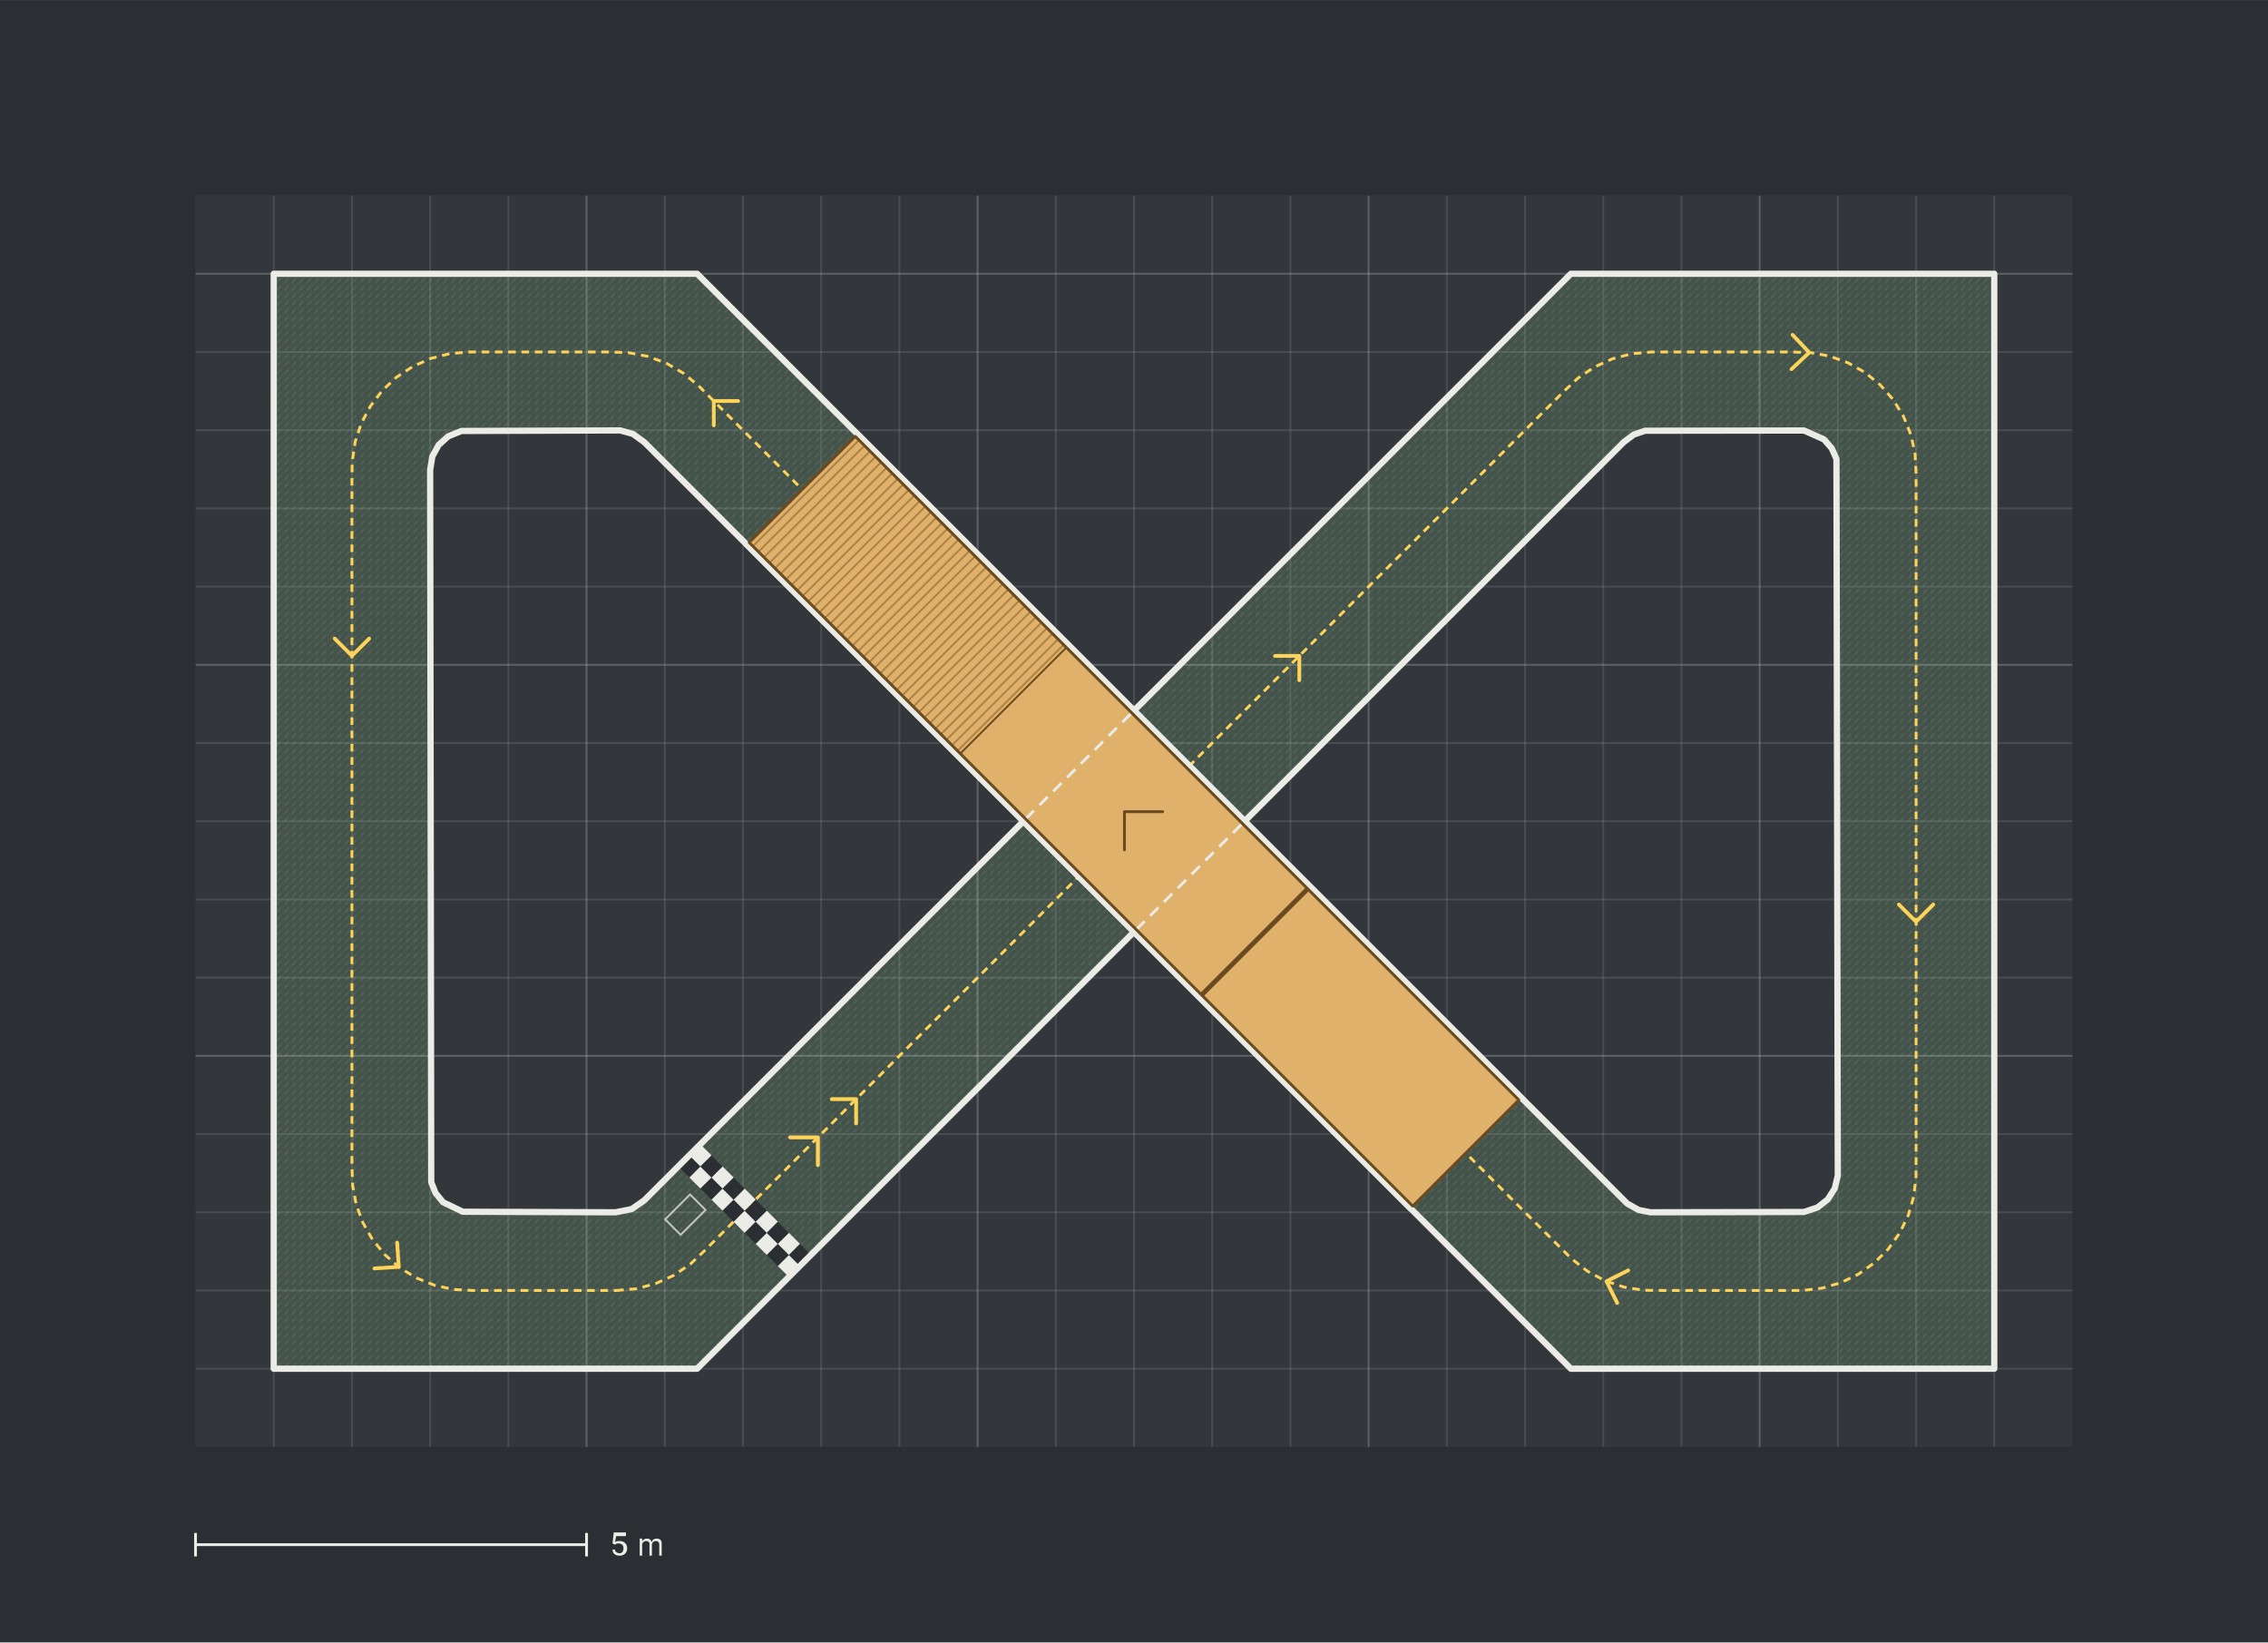
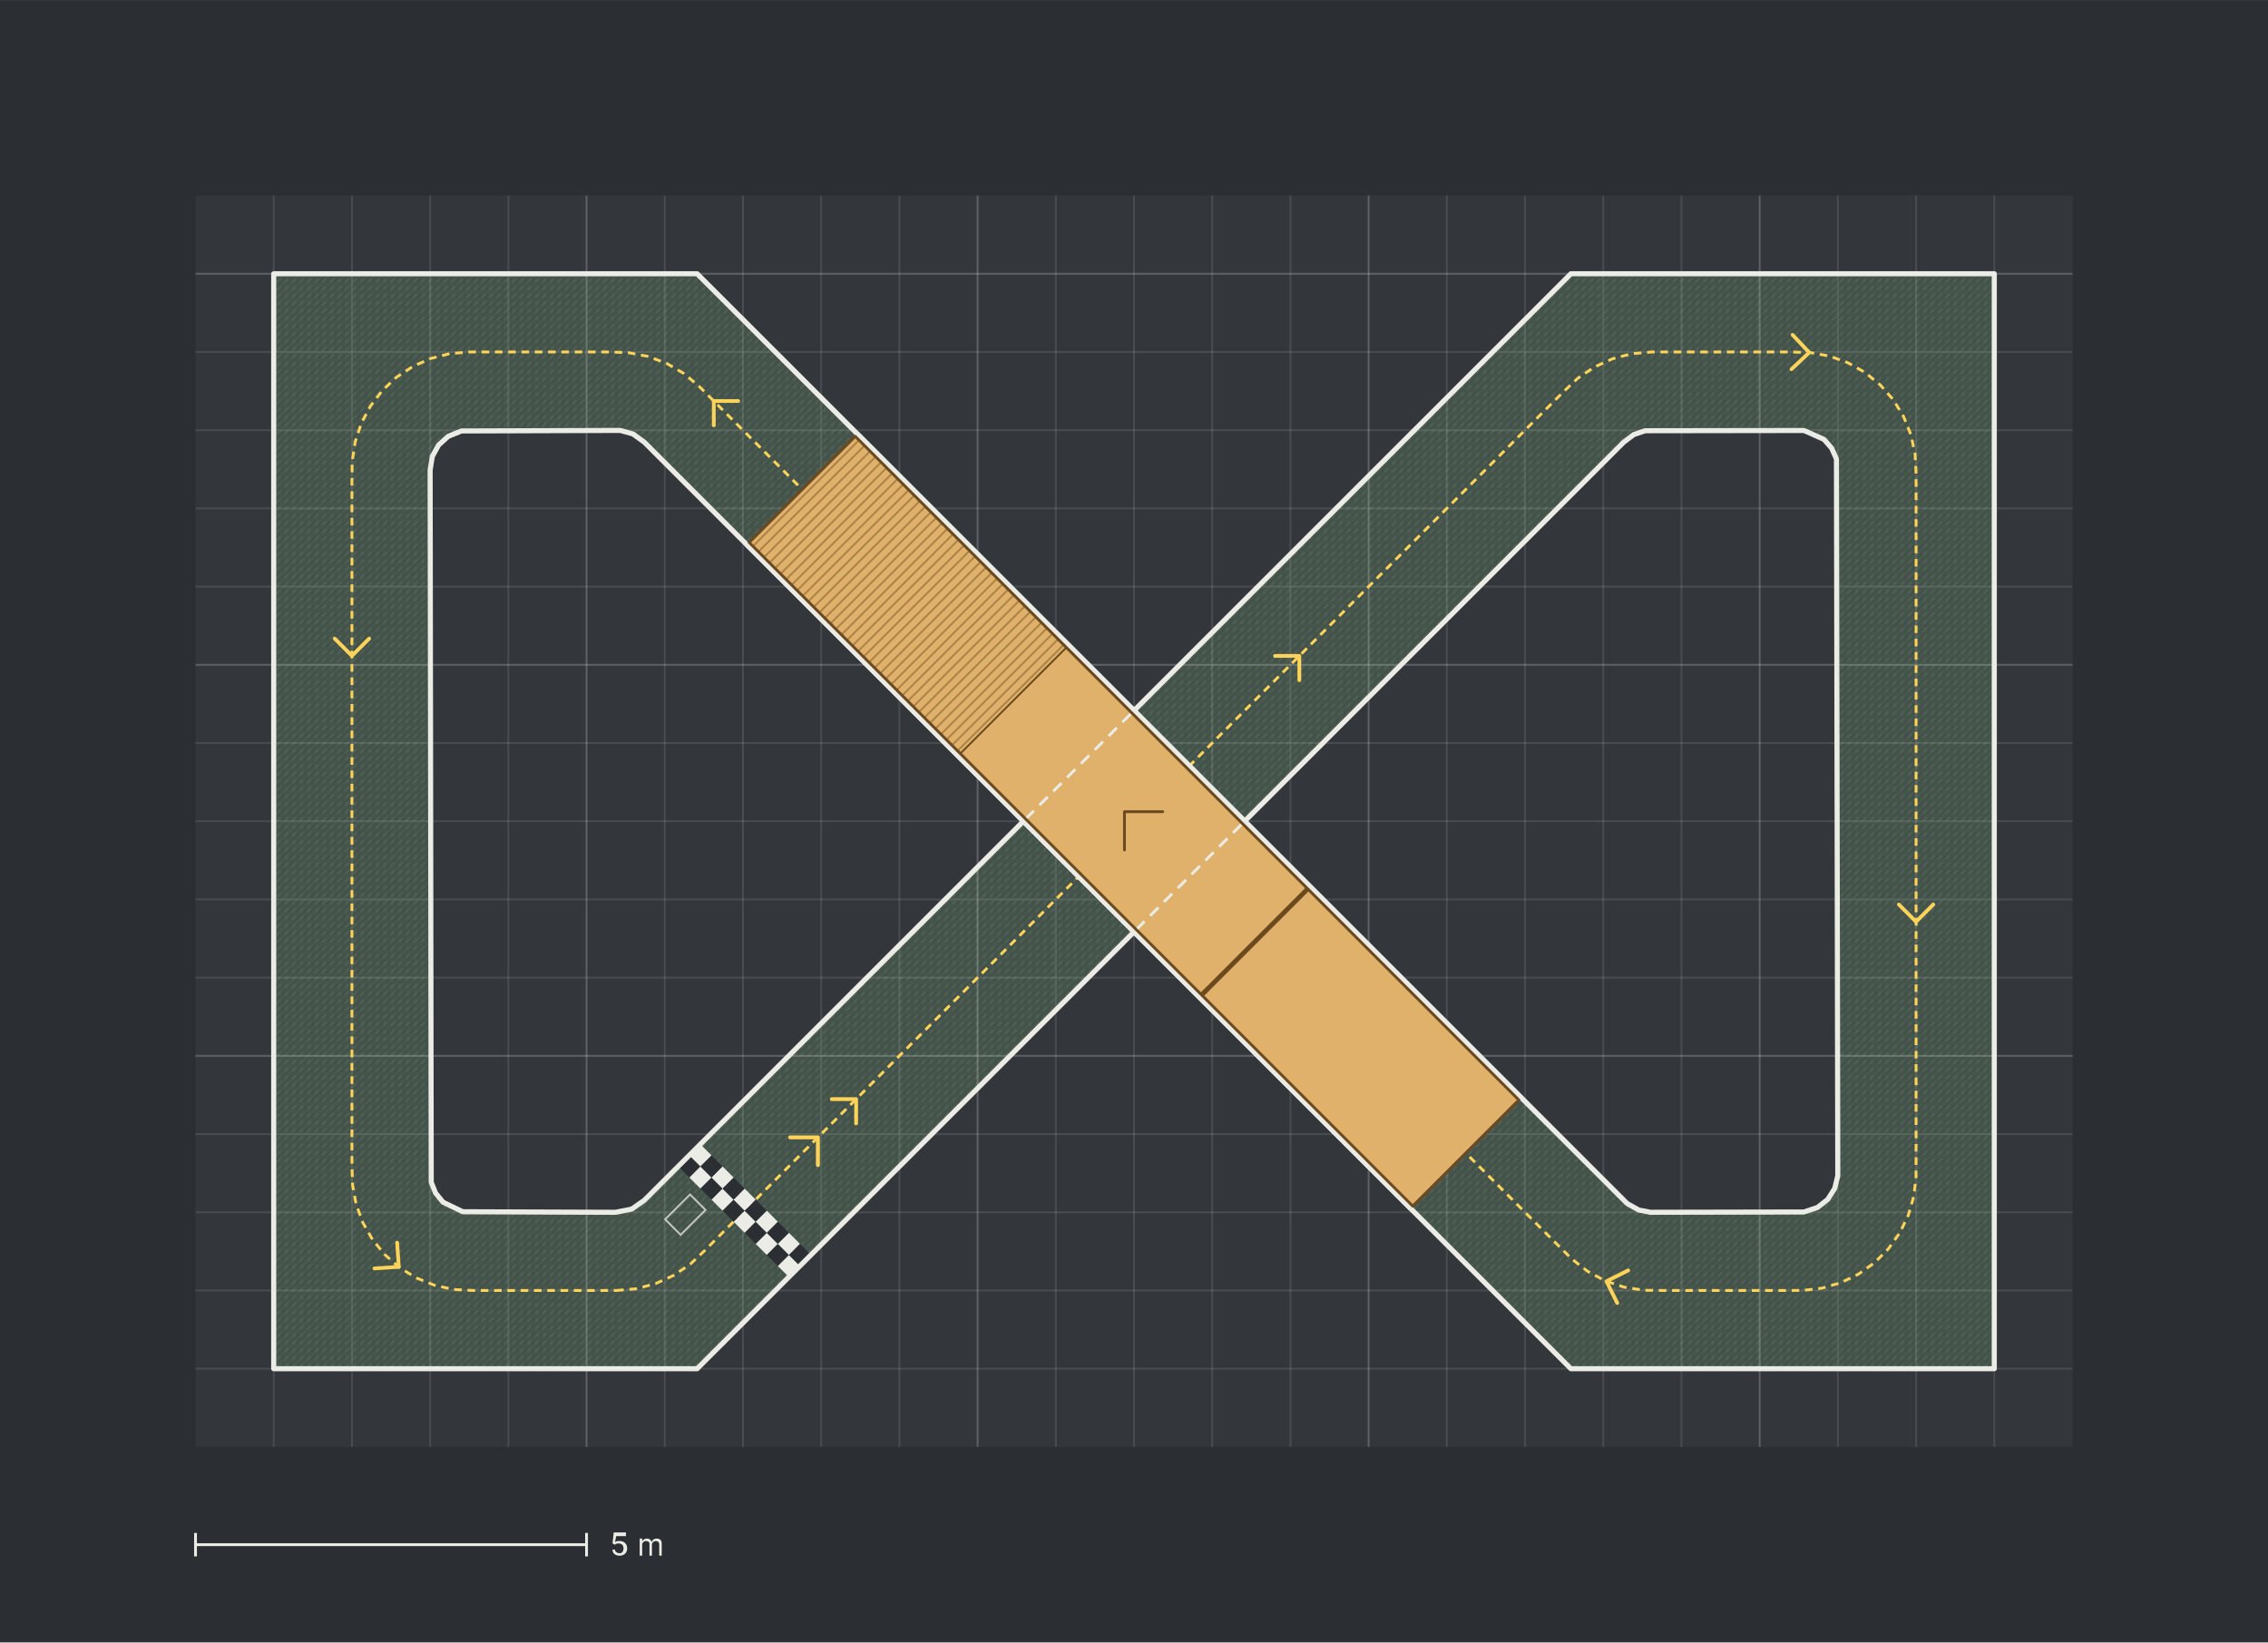
<svg xmlns="http://www.w3.org/2000/svg" width="1200" height="869" viewBox="-14.5 -10.5 29 21">
  <rect class="p-floor" x="-14.5" y="-10.5" width="29" height="21" fill="#2b2e32" />
  <defs>
    <pattern id="plan-carpet-tex" patternUnits="userSpaceOnUse" width="0.097" height="0.097">
      <path d="M0 0.097 L0.048 0.048" stroke="#ecece6" stroke-opacity="0.07" stroke-width="0.021" />
      <path d="M0.048 0.097 L0.097 0.048" stroke="#2b2e32" stroke-opacity="0.16" stroke-width="0.021" />
      <path d="M0 0.048 L0.048 0" stroke="#2b2e32" stroke-opacity="0.12" stroke-width="0.017" />
    </pattern>
    <pattern id="plan-hatch" patternUnits="userSpaceOnUse" width="0.25" height="0.25" patternTransform="rotate(45)">
      <path d="M0 0 L0 0.25" stroke="#2b2e32" stroke-opacity="0.45" stroke-width="0.04" />
    </pattern>
  </defs>
  <rect class="p-area" x="-12" y="-8" width="24" height="16" fill="#33373c" />
  <path class="p-carpet" d="M-6.621 7 L-5.586 7 L6.319 -4.898 L6.454 -4.971 L6.604 -5 L8.517 -5 L8.74 -4.938 L8.903 -4.797 L8.978 -4.648 L9 -4.492 L8.986 4.616 L8.93 4.755 L8.835 4.871 L8.583 4.993 L6.57 4.997 L6.407 4.952 L6.262 4.847 L-5.586 -7 L-11 -7 L-11 7 Z M-6.63 5 L-6.422 4.959 L-6.262 4.847 L5.586 -7 L11 -7 L11 7 L5.586 7 L-6.262 -4.847 L-6.407 -4.952 L-6.57 -4.997 L-8.6 -4.99 L-8.769 -4.921 L-8.892 -4.81 L-8.972 -4.664 L-9 -4.492 L-8.986 4.616 L-8.93 4.755 L-8.835 4.871 L-8.583 4.993 Z" fill="#46564c" fill-rule="evenodd" />
  <path class="p-carpet-tex" d="M-6.621 7 L-5.586 7 L6.319 -4.898 L6.454 -4.971 L6.604 -5 L8.517 -5 L8.74 -4.938 L8.903 -4.797 L8.978 -4.648 L9 -4.492 L8.986 4.616 L8.93 4.755 L8.835 4.871 L8.583 4.993 L6.57 4.997 L6.407 4.952 L6.262 4.847 L-5.586 -7 L-11 -7 L-11 7 Z M-6.63 5 L-6.422 4.959 L-6.262 4.847 L5.586 -7 L11 -7 L11 7 L5.586 7 L-6.262 -4.847 L-6.407 -4.952 L-6.57 -4.997 L-8.6 -4.99 L-8.769 -4.921 L-8.892 -4.81 L-8.972 -4.664 L-9 -4.492 L-8.986 4.616 L-8.93 4.755 L-8.835 4.871 L-8.583 4.993 Z" fill="url(#plan-carpet-tex)" fill-rule="evenodd" />
  <path class="p-crossing-carpet" d="M0 1.442 L1.442 0 L0 -1.442 L-1.442 0 Z" fill="#46564c" />
  <path class="p-crossing-carpet-tex" d="M0 1.442 L1.442 0 L0 -1.442 L-1.442 0 Z" fill="url(#plan-carpet-tex)" />
  <path class="p-grid" d="M-11 -8 V8" stroke="#ffffff1a" stroke-width="0.024" />
  <path class="p-grid" d="M-10 -8 V8" stroke="#ffffff1a" stroke-width="0.024" />
  <path class="p-grid" d="M-9 -8 V8" stroke="#ffffff1a" stroke-width="0.024" />
  <path class="p-grid" d="M-8 -8 V8" stroke="#ffffff1a" stroke-width="0.024" />
  <path class="p-grid" d="M-6 -8 V8" stroke="#ffffff1a" stroke-width="0.024" />
  <path class="p-grid" d="M-5 -8 V8" stroke="#ffffff1a" stroke-width="0.024" />
  <path class="p-grid" d="M-4 -8 V8" stroke="#ffffff1a" stroke-width="0.024" />
  <path class="p-grid" d="M-3 -8 V8" stroke="#ffffff1a" stroke-width="0.024" />
  <path class="p-grid" d="M-1 -8 V8" stroke="#ffffff1a" stroke-width="0.024" />
  <path class="p-grid" d="M0 -8 V8" stroke="#ffffff1a" stroke-width="0.024" />
  <path class="p-grid" d="M1 -8 V8" stroke="#ffffff1a" stroke-width="0.024" />
  <path class="p-grid" d="M2 -8 V8" stroke="#ffffff1a" stroke-width="0.024" />
  <path class="p-grid" d="M4 -8 V8" stroke="#ffffff1a" stroke-width="0.024" />
  <path class="p-grid" d="M5 -8 V8" stroke="#ffffff1a" stroke-width="0.024" />
  <path class="p-grid" d="M6 -8 V8" stroke="#ffffff1a" stroke-width="0.024" />
  <path class="p-grid" d="M7 -8 V8" stroke="#ffffff1a" stroke-width="0.024" />
  <path class="p-grid" d="M9 -8 V8" stroke="#ffffff1a" stroke-width="0.024" />
  <path class="p-grid" d="M10 -8 V8" stroke="#ffffff1a" stroke-width="0.024" />
  <path class="p-grid" d="M11 -8 V8" stroke="#ffffff1a" stroke-width="0.024" />
  <path class="p-grid" d="M-12 7 H12" stroke="#ffffff1a" stroke-width="0.024" />
  <path class="p-grid" d="M-12 6 H12" stroke="#ffffff1a" stroke-width="0.024" />
  <path class="p-grid" d="M-12 5 H12" stroke="#ffffff1a" stroke-width="0.024" />
  <path class="p-grid" d="M-12 4 H12" stroke="#ffffff1a" stroke-width="0.024" />
  <path class="p-grid" d="M-12 2 H12" stroke="#ffffff1a" stroke-width="0.024" />
  <path class="p-grid" d="M-12 1 H12" stroke="#ffffff1a" stroke-width="0.024" />
  <path class="p-grid" d="M-12 0 H12" stroke="#ffffff1a" stroke-width="0.024" />
  <path class="p-grid" d="M-12 -1 H12" stroke="#ffffff1a" stroke-width="0.024" />
  <path class="p-grid" d="M-12 -3 H12" stroke="#ffffff1a" stroke-width="0.024" />
  <path class="p-grid" d="M-12 -4 H12" stroke="#ffffff1a" stroke-width="0.024" />
  <path class="p-grid" d="M-12 -5 H12" stroke="#ffffff1a" stroke-width="0.024" />
  <path class="p-grid" d="M-12 -6 H12" stroke="#ffffff1a" stroke-width="0.024" />
  <path class="p-grid-major" d="M-7 -8 V8" stroke="#ffffff33" stroke-width="0.024" />
  <path class="p-grid-major" d="M-2 -8 V8" stroke="#ffffff33" stroke-width="0.024" />
  <path class="p-grid-major" d="M3 -8 V8" stroke="#ffffff33" stroke-width="0.024" />
  <path class="p-grid-major" d="M8 -8 V8" stroke="#ffffff33" stroke-width="0.024" />
  <path class="p-grid-major" d="M-12 3 H12" stroke="#ffffff33" stroke-width="0.024" />
  <path class="p-grid-major" d="M-12 -2 H12" stroke="#ffffff33" stroke-width="0.024" />
  <path class="p-grid-major" d="M-12 -7 H12" stroke="#ffffff33" stroke-width="0.024" />
  <path class="p-line" d="M-6.621 6 L-6.366 5.978 L-6.119 5.913 L-5.886 5.807 L-5.675 5.664 L-5.49 5.49 L-5.313 5.313 L-5.136 5.136 L-4.959 4.959 L-4.781 4.781 L-4.604 4.604 L-4.427 4.427 L-4.25 4.25 L-4.073 4.073 L-3.896 3.896 L-3.719 3.719 L-3.542 3.542 L-3.365 3.365 L-3.188 3.188 L-3.011 3.011 L-2.833 2.833 L-2.656 2.656 L-2.479 2.479 L-2.302 2.302 L-2.125 2.125 L-1.948 1.948 L-1.771 1.771 L-1.594 1.594 L-1.417 1.417 L-1.24 1.24 L-1.063 1.063 L-0.885 0.885 L-0.708 0.708 L-0.531 0.531 L-0.354 0.354 L-0.177 0.177 L0 0 L0.177 -0.177 L0.354 -0.354 L0.531 -0.531 L0.708 -0.708 L0.885 -0.885 L1.063 -1.063 L1.24 -1.24 L1.417 -1.417 L1.594 -1.594 L1.771 -1.771 L1.948 -1.948 L2.125 -2.125 L2.302 -2.302 L2.479 -2.479 L2.656 -2.656 L2.833 -2.833 L3.011 -3.011 L3.188 -3.188 L3.365 -3.365 L3.542 -3.542 L3.719 -3.719 L3.896 -3.896 L4.073 -4.073 L4.25 -4.25 L4.427 -4.427 L4.604 -4.604 L4.781 -4.781 L4.959 -4.959 L5.136 -5.136 L5.313 -5.313 L5.49 -5.49 L5.675 -5.664 L5.886 -5.807 L6.119 -5.913 L6.366 -5.978 L6.621 -6 L6.875 -6 L7.129 -6 L7.383 -6 L7.637 -6 L7.891 -6 L8.145 -6 L8.398 -6 L8.65 -5.992 L8.896 -5.947 L9.131 -5.861 L9.349 -5.737 L9.543 -5.578 L9.708 -5.39 L9.839 -5.177 L9.933 -4.944 L9.987 -4.7 L10 -4.45 L10 -4.2 L10 -3.95 L10 -3.7 L10 -3.45 L10 -3.2 L10 -2.95 L10 -2.7 L10 -2.45 L10 -2.2 L10 -1.95 L10 -1.7 L10 -1.45 L10 -1.2 L10 -0.95 L10 -0.7 L10 -0.45 L10 -0.2 L10 0.05 L10 0.3 L10 0.55 L10 0.8 L10 1.05 L10 1.3 L10 1.55 L10 1.8 L10 2.05 L10 2.3 L10 2.55 L10 2.8 L10 3.05 L10 3.3 L10 3.55 L10 3.8 L10 4.05 L10 4.3 L9.999 4.55 L9.97 4.799 L9.9 5.039 L9.791 5.264 L9.645 5.468 L9.468 5.645 L9.264 5.791 L9.039 5.9 L8.799 5.97 L8.55 5.999 L8.297 6 L8.043 6 L7.789 6 L7.535 6 L7.281 6 L7.028 6 L6.774 6 L6.519 5.997 L6.266 5.957 L6.024 5.876 L5.799 5.754 L5.597 5.596 L5.419 5.419 L5.242 5.242 L5.065 5.065 L4.888 4.888 L4.711 4.711 L4.534 4.534 L4.356 4.356 L4.179 4.179 L4.002 4.002 L3.825 3.825 L3.648 3.648 L3.471 3.471 L3.294 3.294 L3.117 3.117 L2.94 2.94 L2.763 2.763 L2.586 2.586 L2.408 2.408 L2.231 2.231 L2.054 2.054 L1.877 1.877 L1.7 1.7 L1.523 1.523 L1.346 1.346 L1.169 1.169 L0.992 0.992 L0.815 0.815 L0.638 0.638 L0.46 0.46 L0.283 0.283 L0.106 0.106 L-0.071 -0.071 L-0.248 -0.248 L-0.425 -0.425 L-0.602 -0.602 L-0.779 -0.779 L-0.956 -0.956 L-1.133 -1.133 L-1.31 -1.31 L-1.488 -1.488 L-1.665 -1.665 L-1.842 -1.842 L-2.019 -2.019 L-2.196 -2.196 L-2.373 -2.373 L-2.55 -2.55 L-2.727 -2.727 L-2.904 -2.904 L-3.081 -3.081 L-3.258 -3.258 L-3.436 -3.436 L-3.613 -3.613 L-3.79 -3.79 L-3.967 -3.967 L-4.144 -4.144 L-4.321 -4.321 L-4.498 -4.498 L-4.675 -4.675 L-4.852 -4.852 L-5.029 -5.029 L-5.206 -5.206 L-5.384 -5.384 L-5.561 -5.561 L-5.756 -5.725 L-5.977 -5.855 L-6.217 -5.944 L-6.468 -5.992 L-6.723 -6 L-6.977 -6 L-7.231 -6 L-7.484 -6 L-7.738 -6 L-7.992 -6 L-8.246 -6 L-8.5 -6 L-8.749 -5.979 L-8.992 -5.917 L-9.221 -5.815 L-9.43 -5.677 L-9.612 -5.506 L-9.764 -5.307 L-9.881 -5.086 L-9.959 -4.848 L-9.997 -4.6 L-10 -4.35 L-10 -4.1 L-10 -3.85 L-10 -3.6 L-10 -3.35 L-10 -3.1 L-10 -2.85 L-10 -2.6 L-10 -2.35 L-10 -2.1 L-10 -1.85 L-10 -1.6 L-10 -1.35 L-10 -1.1 L-10 -0.85 L-10 -0.6 L-10 -0.35 L-10 -0.1 L-10 0.15 L-10 0.4 L-10 0.65 L-10 0.9 L-10 1.15 L-10 1.4 L-10 1.65 L-10 1.9 L-10 2.15 L-10 2.4 L-10 2.65 L-10 2.9 L-10 3.15 L-10 3.4 L-10 3.65 L-10 3.9 L-10 4.15 L-10 4.4 L-9.992 4.65 L-9.947 4.896 L-9.861 5.131 L-9.737 5.349 L-9.578 5.543 L-9.39 5.708 L-9.177 5.839 L-8.944 5.933 L-8.7 5.987 L-8.449 6 L-8.195 6 L-7.941 6 L-7.688 6 L-7.434 6 L-7.18 6 L-6.926 6 L-6.672 6 Z" fill="none" stroke="#fdd459" stroke-width="0.036" stroke-dasharray="0.097 0.073" stroke-linejoin="round" />
  <path class="p-arrow" d="M-3.553 3.864 L-3.553 3.553 L-3.864 3.553" fill="none" stroke="#fdd459" stroke-width="0.048" stroke-linecap="round" stroke-linejoin="round" />
  <path class="p-arrow" d="M2.114 -1.803 L2.114 -2.114 L1.803 -2.114" fill="none" stroke="#fdd459" stroke-width="0.048" stroke-linecap="round" stroke-linejoin="round" />
  <path class="p-arrow" d="M8.407 -5.78 L8.634 -5.993 L8.421 -6.219" fill="none" stroke="#fdd459" stroke-width="0.048" stroke-linecap="round" stroke-linejoin="round" />
  <path class="p-arrow" d="M9.78 1.065 L10 1.285 L10.22 1.065" fill="none" stroke="#fdd459" stroke-width="0.048" stroke-linecap="round" stroke-linejoin="round" />
  <path class="p-arrow" d="M6.319 5.743 L6.041 5.882 L6.179 6.16" fill="none" stroke="#fdd459" stroke-width="0.048" stroke-linecap="round" stroke-linejoin="round" />
  <path class="p-arrow" d="M0.605 0.294 L0.294 0.294 L0.294 0.605" fill="none" stroke="#fdd459" stroke-width="0.048" stroke-linecap="round" stroke-linejoin="round" />
  <path class="p-arrow" d="M-5.062 -5.373 L-5.373 -5.373 L-5.373 -5.062" fill="none" stroke="#fdd459" stroke-width="0.048" stroke-linecap="round" stroke-linejoin="round" />
  <path class="p-arrow" d="M-10.22 -2.335 L-10 -2.115 L-9.78 -2.335" fill="none" stroke="#fdd459" stroke-width="0.048" stroke-linecap="round" stroke-linejoin="round" />
  <path class="p-arrow" d="M-9.712 5.718 L-9.401 5.698 L-9.422 5.388" fill="none" stroke="#fdd459" stroke-width="0.048" stroke-linecap="round" stroke-linejoin="round" />
  <g class="p-start">
    <path class="p-start-a" d="M-4.413 5.828 L-4.272 5.686 L-4.413 5.545 L-4.555 5.686 Z" fill="#ecece6" />
    <path class="p-start-b" d="M-4.555 5.686 L-4.413 5.545 L-4.555 5.403 L-4.696 5.545 Z" fill="#2b2e32" />
    <path class="p-start-a" d="M-4.696 5.545 L-4.555 5.403 L-4.696 5.262 L-4.838 5.403 Z" fill="#ecece6" />
    <path class="p-start-b" d="M-4.838 5.403 L-4.696 5.262 L-4.838 5.12 L-4.979 5.262 Z" fill="#2b2e32" />
    <path class="p-start-a" d="M-4.979 5.262 L-4.838 5.12 L-4.979 4.979 L-5.12 5.12 Z" fill="#ecece6" />
    <path class="p-start-b" d="M-5.12 5.12 L-4.979 4.979 L-5.12 4.838 L-5.262 4.979 Z" fill="#2b2e32" />
    <path class="p-start-a" d="M-5.262 4.979 L-5.12 4.838 L-5.262 4.696 L-5.403 4.838 Z" fill="#ecece6" />
    <path class="p-start-b" d="M-5.403 4.838 L-5.262 4.696 L-5.403 4.555 L-5.545 4.696 Z" fill="#2b2e32" />
    <path class="p-start-a" d="M-5.545 4.696 L-5.403 4.555 L-5.545 4.413 L-5.686 4.555 Z" fill="#ecece6" />
    <path class="p-start-b" d="M-5.686 4.555 L-5.545 4.413 L-5.686 4.272 L-5.828 4.413 Z" fill="#2b2e32" />
    <path class="p-start-b" d="M-4.272 5.686 L-4.13 5.545 L-4.272 5.403 L-4.413 5.545 Z" fill="#2b2e32" />
    <path class="p-start-a" d="M-4.413 5.545 L-4.272 5.403 L-4.413 5.262 L-4.555 5.403 Z" fill="#ecece6" />
    <path class="p-start-b" d="M-4.555 5.403 L-4.413 5.262 L-4.555 5.12 L-4.696 5.262 Z" fill="#2b2e32" />
    <path class="p-start-a" d="M-4.696 5.262 L-4.555 5.12 L-4.696 4.979 L-4.838 5.12 Z" fill="#ecece6" />
    <path class="p-start-b" d="M-4.838 5.12 L-4.696 4.979 L-4.838 4.838 L-4.979 4.979 Z" fill="#2b2e32" />
    <path class="p-start-a" d="M-4.979 4.979 L-4.838 4.838 L-4.979 4.696 L-5.12 4.838 Z" fill="#ecece6" />
    <path class="p-start-b" d="M-5.12 4.838 L-4.979 4.696 L-5.12 4.555 L-5.262 4.696 Z" fill="#2b2e32" />
    <path class="p-start-a" d="M-5.262 4.696 L-5.12 4.555 L-5.262 4.413 L-5.403 4.555 Z" fill="#ecece6" />
    <path class="p-start-b" d="M-5.403 4.555 L-5.262 4.413 L-5.403 4.272 L-5.545 4.413 Z" fill="#2b2e32" />
    <path class="p-start-a" d="M-5.545 4.413 L-5.403 4.272 L-5.545 4.13 L-5.686 4.272 Z" fill="#ecece6" />
    <rect class="p-gridbox" transform="translate(-5.737 5.03) rotate(-45)" x="-0.225" y="-0.14" width="0.45" height="0.28" fill="none" stroke="#ecece6" stroke-opacity="0.75" stroke-width="0.024" />
    <path class="p-start-dir" d="M-4.042 4.396 L-4.042 4.042 L-4.396 4.042" fill="none" stroke="#fdd459" stroke-width="0.05" stroke-linecap="round" stroke-linejoin="round" />
  </g>
-   <path class="p-pipe" d="M-6.621 7 L-5.586 7 L6.262 -4.847 L6.391 -4.944 L6.536 -4.993 L8.567 -4.996 L8.823 -4.882 L8.921 -4.769 L8.982 -4.632 L8.999 4.533 L8.96 4.695 L8.871 4.835 L8.74 4.938 L8.567 4.996 L6.604 5 L6.454 4.971 L6.306 4.888 L-5.586 -7 L-11 -7 L-11 7 L-6.672 7 Z" fill="none" stroke="#ecece6" stroke-width="0.08" stroke-linejoin="round" stroke-linecap="round" />
-   <path class="p-pipe" d="M-6.63 5 L-6.422 4.959 L-6.262 4.847 L5.586 -7 L11 -7 L11 7 L5.586 7 L-6.262 -4.847 L-6.407 -4.952 L-6.57 -4.997 L-8.6 -4.99 L-8.769 -4.921 L-8.892 -4.81 L-8.972 -4.664 L-9 -4.492 L-8.986 4.616 L-8.93 4.755 L-8.835 4.871 L-8.583 4.993 L-6.672 5 Z" fill="none" stroke="#ecece6" stroke-width="0.08" stroke-linejoin="round" stroke-linecap="round" />
+   <path class="p-pipe" d="M-6.621 7 L-5.586 7 L6.262 -4.847 L6.391 -4.944 L6.536 -4.993 L8.567 -4.996 L8.823 -4.882 L8.921 -4.769 L8.982 -4.632 L8.999 4.533 L8.96 4.695 L8.871 4.835 L8.74 4.938 L8.567 4.996 L6.604 5 L6.454 4.971 L6.306 4.888 L-5.586 -7 L-11 -7 L-11 7 L-6.672 7 Z" fill="none" stroke="#ecece6" stroke-width="0.065" stroke-linejoin="round" stroke-linecap="round" />
+   <path class="p-pipe" d="M-6.63 5 L-6.422 4.959 L-6.262 4.847 L5.586 -7 L11 -7 L11 7 L5.586 7 L-6.262 -4.847 L-6.407 -4.952 L-6.57 -4.997 L-8.6 -4.99 L-8.769 -4.921 L-8.892 -4.81 L-8.972 -4.664 L-9 -4.492 L-8.986 4.616 L-8.93 4.755 L-8.835 4.871 L-8.583 4.993 L-6.672 5 Z" fill="none" stroke="#ecece6" stroke-width="0.065" stroke-linejoin="round" stroke-linecap="round" />
  <g class="p-crossing" data-bridge="tabletop" data-over="second">
    <g class="p-jump" data-type="tabletop">
      <path class="p-jump-body" d="M4.921 3.564 L-3.564 -4.921 L-4.921 -3.564 L3.564 4.921 Z" fill="#e0b16a" stroke="#6b4a1f" stroke-width="0.024" stroke-linejoin="round" />
      <path class="p-jump-hatch" d="M-0.899 -2.257 L-2.257 -0.899 M-0.97 -2.328 L-2.328 -0.97 M-1.041 -2.399 L-2.399 -1.041 M-1.112 -2.469 L-2.469 -1.112 M-1.182 -2.54 L-2.54 -1.182 M-1.253 -2.611 L-2.611 -1.253 M-1.324 -2.681 L-2.681 -1.324 M-1.394 -2.752 L-2.752 -1.394 M-1.465 -2.823 L-2.823 -1.465 M-1.536 -2.893 L-2.893 -1.536 M-1.607 -2.964 L-2.964 -1.607 M-1.677 -3.035 L-3.035 -1.677 M-1.748 -3.106 L-3.106 -1.748 M-1.819 -3.176 L-3.176 -1.819 M-1.889 -3.247 L-3.247 -1.889 M-1.96 -3.318 L-3.318 -1.96 M-2.031 -3.388 L-3.388 -2.031 M-2.102 -3.459 L-3.459 -2.102 M-2.172 -3.53 L-3.53 -2.172 M-2.243 -3.601 L-3.601 -2.243 M-2.314 -3.671 L-3.671 -2.314 M-2.384 -3.742 L-3.742 -2.384 M-2.455 -3.813 L-3.813 -2.455 M-2.526 -3.883 L-3.883 -2.526 M-2.596 -3.954 L-3.954 -2.596 M-2.667 -4.025 L-4.025 -2.667 M-2.738 -4.096 L-4.096 -2.738 M-2.809 -4.166 L-4.166 -2.809 M-2.879 -4.237 L-4.237 -2.879 M-2.95 -4.308 L-4.308 -2.95 M-3.021 -4.378 L-4.378 -3.021 M-3.091 -4.449 L-4.449 -3.091 M-3.162 -4.52 L-4.52 -3.162 M-3.233 -4.591 L-4.591 -3.233 M-3.304 -4.661 L-4.661 -3.304 M-3.374 -4.732 L-4.732 -3.374 M-3.445 -4.803 L-4.803 -3.445 M-3.516 -4.873 L-4.873 -3.516" stroke="#6b4a1f" stroke-opacity="0.45" stroke-width="0.024" fill="none" />
      <path class="p-jump-edge" d="M-0.864 -2.222 L-2.222 -0.864" stroke="#6b4a1f" stroke-width="0.024" fill="none" />
      <path class="p-jump-takeoff" d="M2.222 0.864 L0.864 2.222" stroke="#6b4a1f" stroke-width="0.06" stroke-linecap="butt" fill="none" />
      <path class="p-jump-dir" d="M0.367 -0.122 L-0.122 -0.122 L-0.122 0.367" stroke="#6b4a1f" stroke-width="0.036" stroke-linecap="round" stroke-linejoin="round" fill="none" />
    </g>
    <path class="p-under" d="M0.029 1.386 L1.386 0.029 M-1.386 -0.029 L-0.029 -1.386" fill="none" stroke="#ecece6" stroke-width="0.036" stroke-dasharray="0.15 0.1" stroke-linecap="butt" />
-     <path class="p-over" d="M4.949 3.536 L-3.536 -4.949 M3.536 4.949 L-4.949 -3.536" fill="none" stroke="#ecece6" stroke-width="0.08" stroke-linecap="round" />
+     <path class="p-over" d="M4.949 3.536 L-3.536 -4.949 M3.536 4.949 L-4.949 -3.536" fill="none" stroke="#ecece6" stroke-width="0.065" stroke-linecap="round" />
    <path class="p-bridge" d="M4.921 3.564 L-3.564 -4.921 L-4.921 -3.564 L3.564 4.921 Z" fill="none" stroke="#6b4a1f" stroke-width="0.036" stroke-linejoin="round" />
  </g>
  <g class="p-scale">
    <path d="M-12 9.25 H-7 M-12 9.1 V9.4 M-7 9.1 V9.4" stroke="#ecece6" stroke-width="0.036" fill="none" />
    <text x="-6.7" y="9.25" dy="0.35em" font-size="0.4" font-family="Inter, 'DejaVu Sans', sans-serif" fill="#ecece6">5 m</text>
  </g>
</svg>
